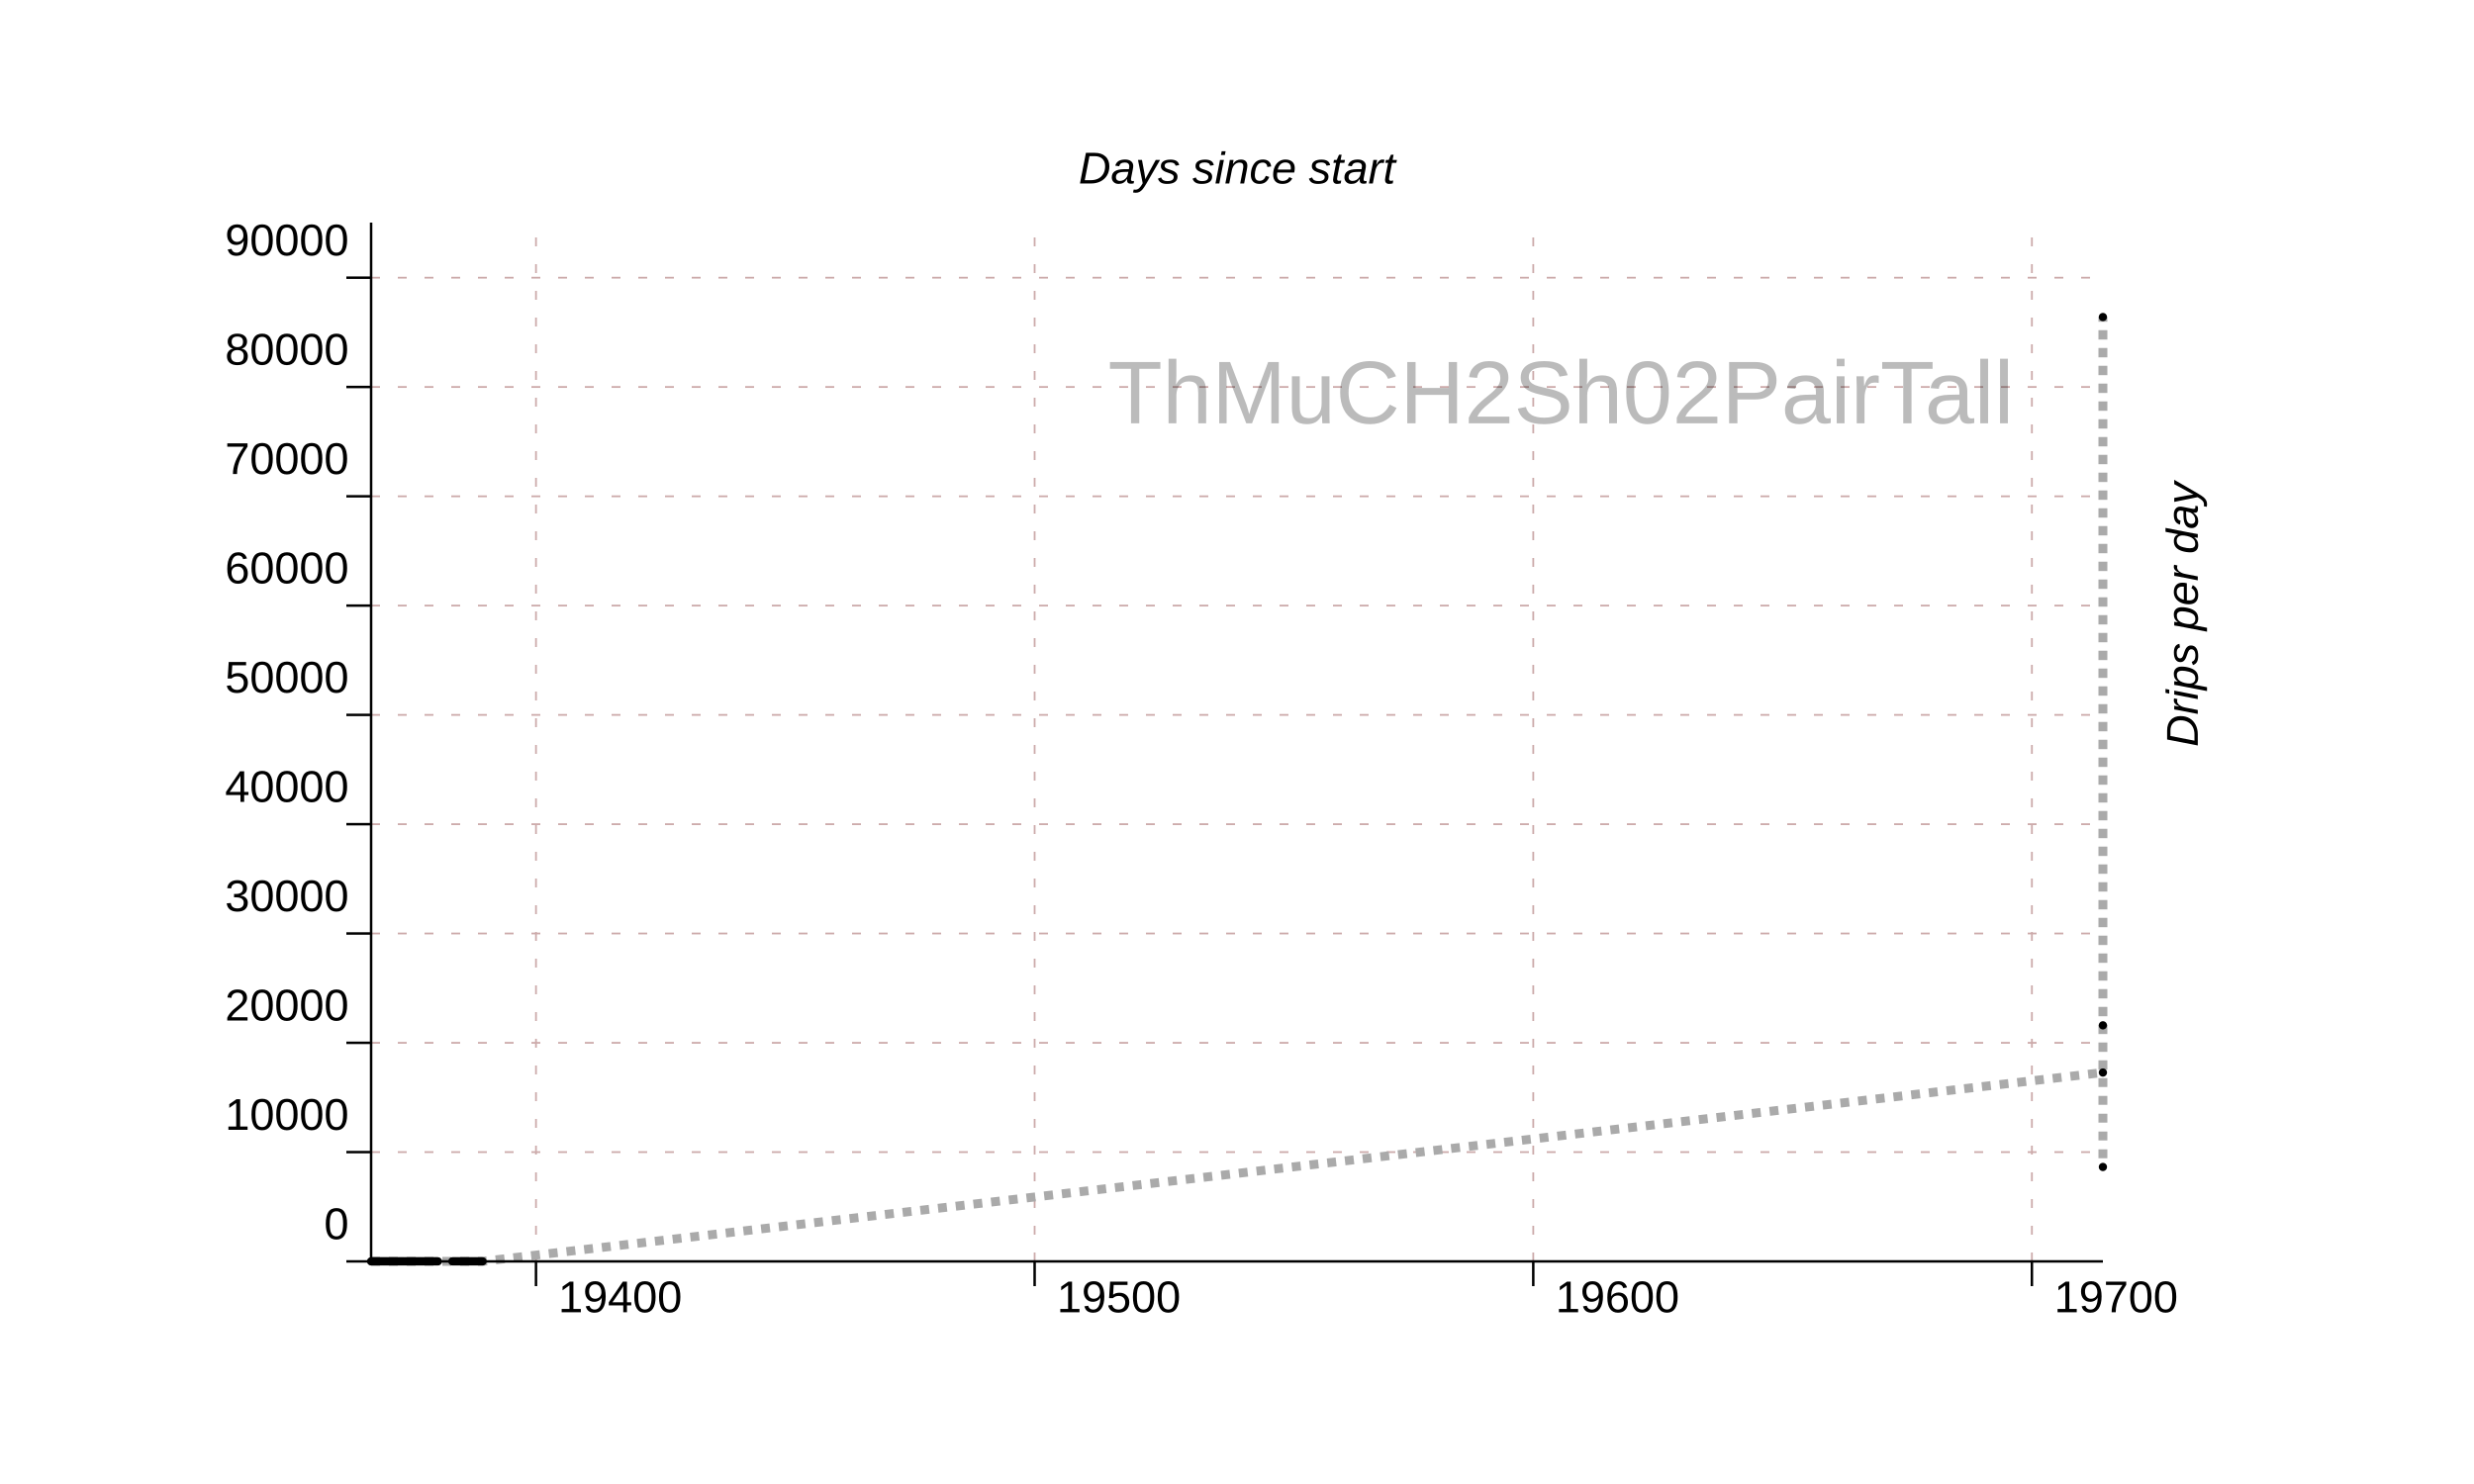
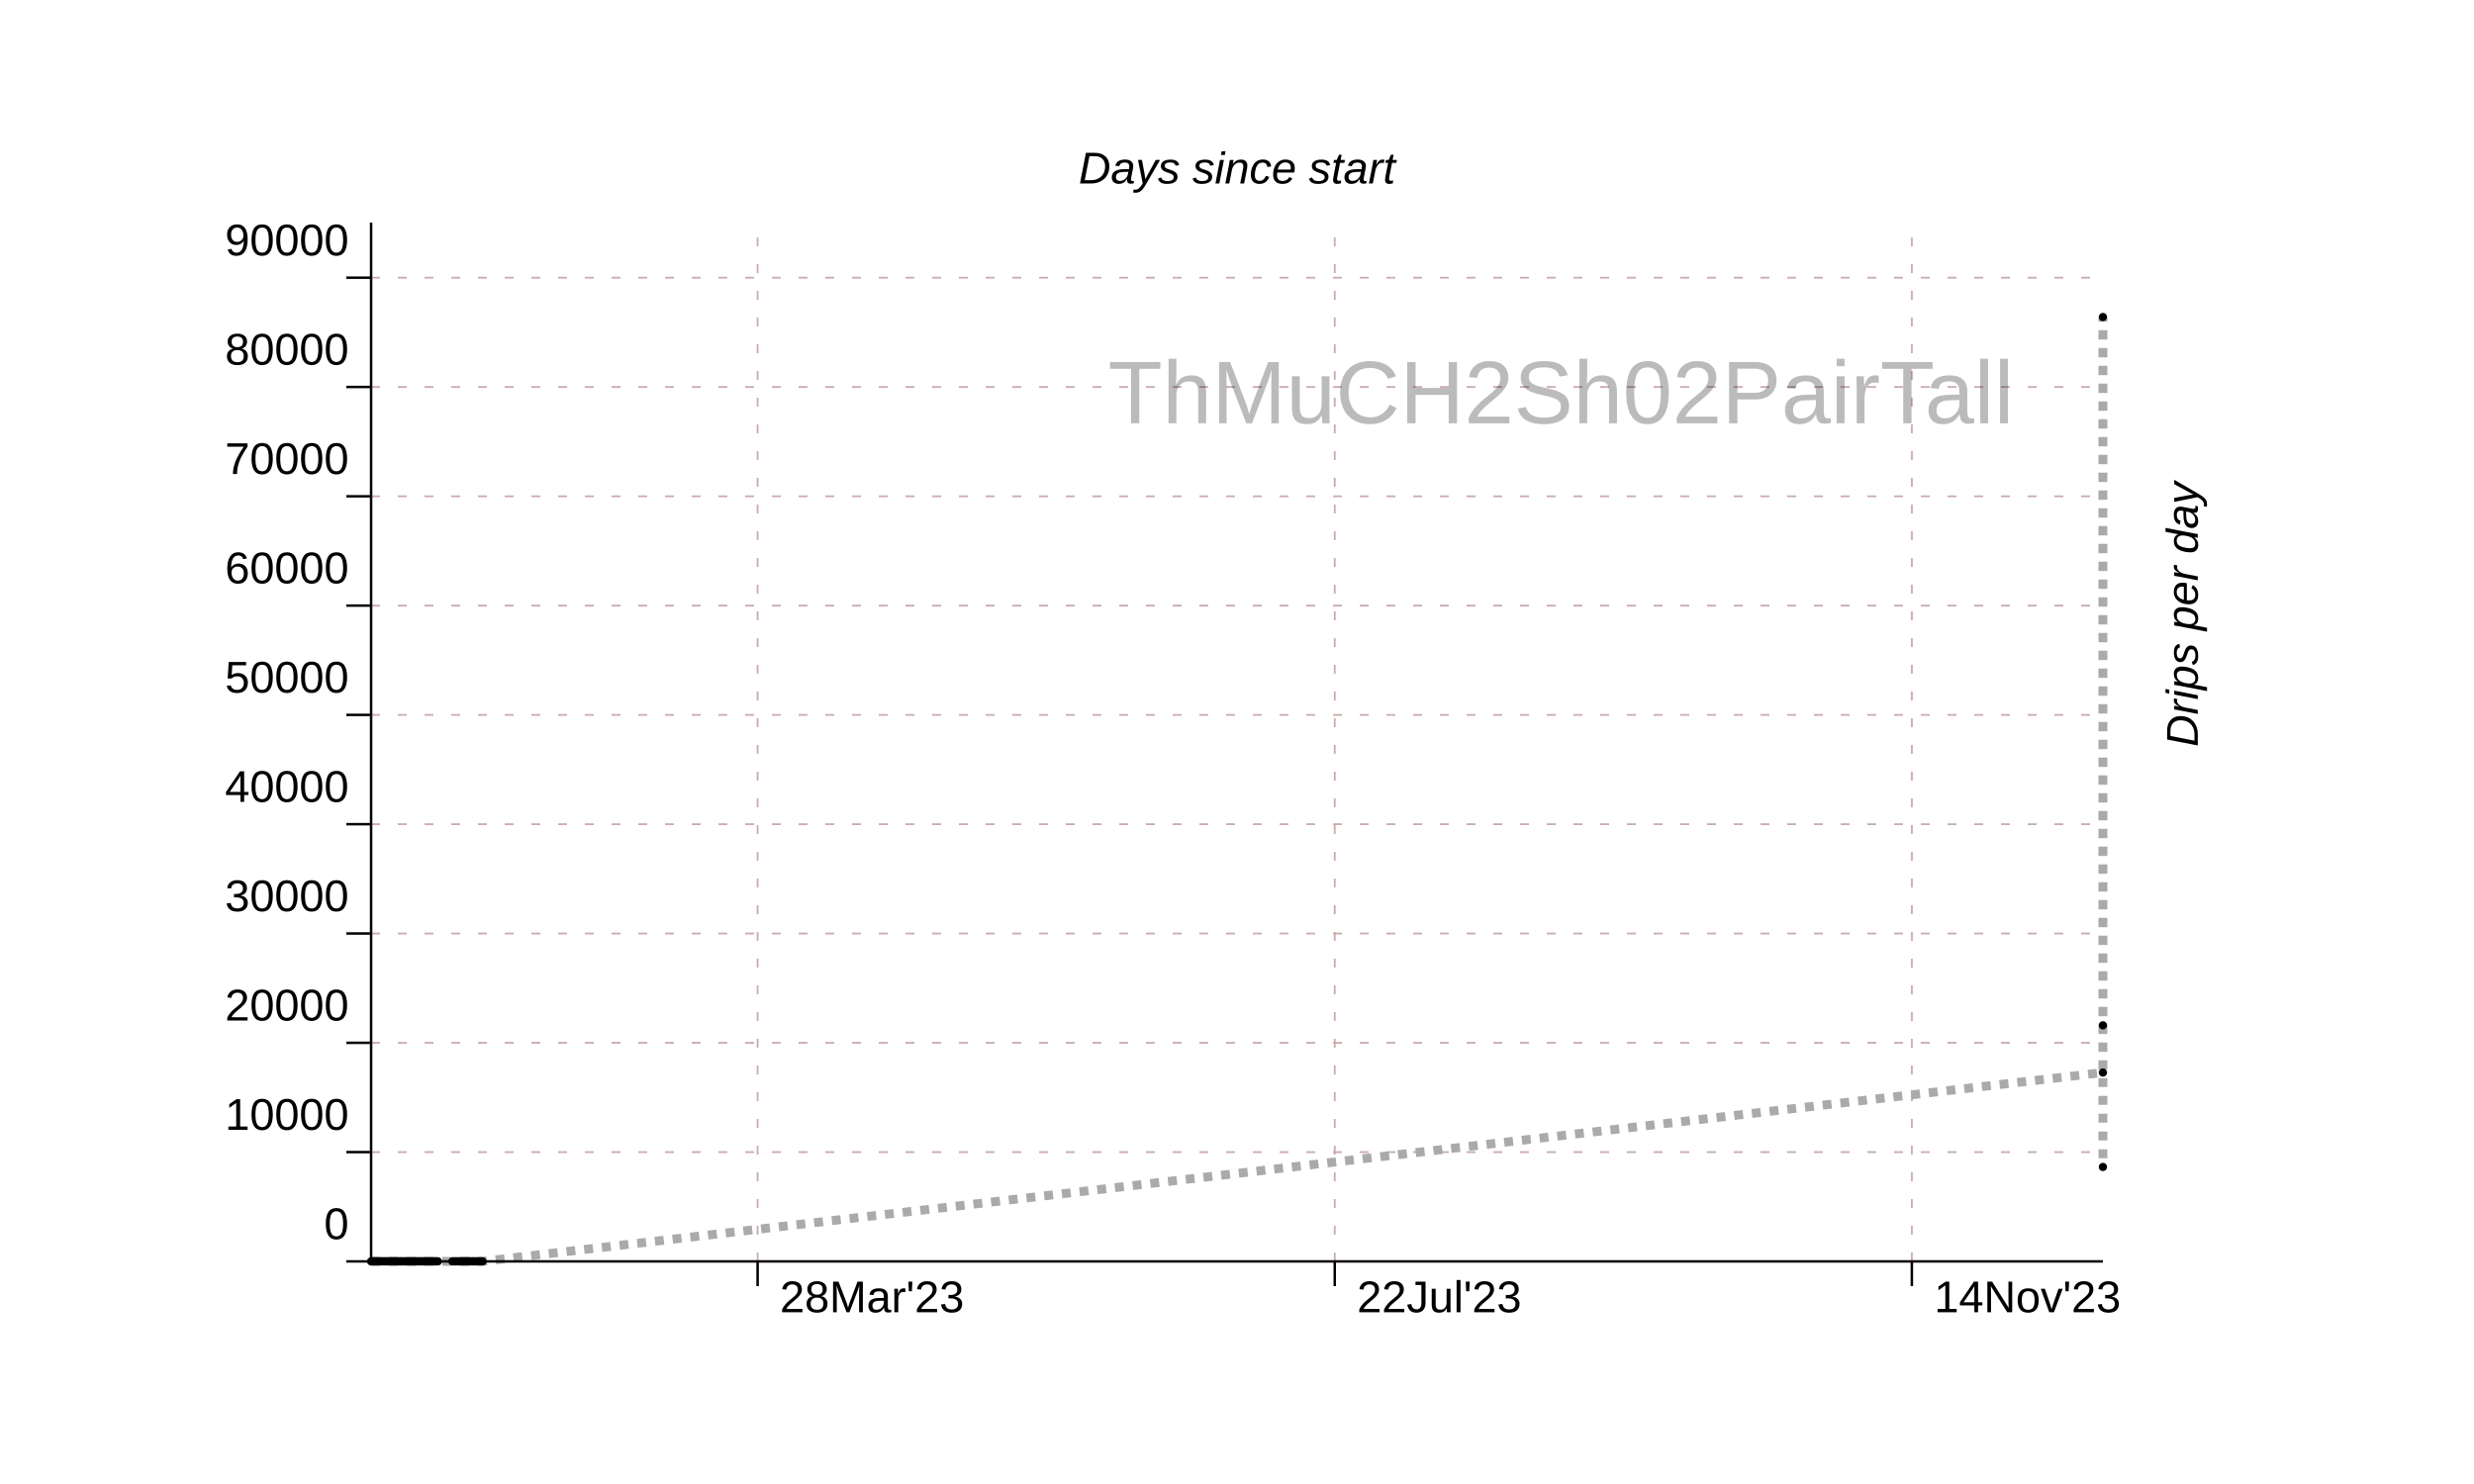
<svg xmlns="http://www.w3.org/2000/svg" version="1.1" viewBox="0 0 1000 600">
  <g>
    <g stroke-dasharray="3.6 7.2" stroke-width="0.72" stroke="#caa">
-       <line x1="216.65" x2="216.65" y1="510.00" y2="90.00" />
-       <line x1="418.20" x2="418.20" y1="510.00" y2="90.00" />
-       <line x1="619.75" x2="619.75" y1="510.00" y2="90.00" />
-       <line x1="821.30" x2="821.30" y1="510.00" y2="90.00" />
+       <line x1="306.23" x2="306.23" y1="510.00" y2="90.00" />
+       <line x1="539.51" x2="539.51" y1="510.00" y2="90.00" />
+       <line x1="772.78" x2="772.78" y1="510.00" y2="90.00" />
      <line x1="150.00" x2="850.00" y1="510.00" y2="510.00" />
      <line x1="150.00" x2="850.00" y1="465.81" y2="465.81" />
      <line x1="150.00" x2="850.00" y1="421.62" y2="421.62" />
      <line x1="150.00" x2="850.00" y1="377.42" y2="377.42" />
      <line x1="150.00" x2="850.00" y1="333.23" y2="333.23" />
      <line x1="150.00" x2="850.00" y1="289.04" y2="289.04" />
      <line x1="150.00" x2="850.00" y1="244.85" y2="244.85" />
      <line x1="150.00" x2="850.00" y1="200.66" y2="200.66" />
      <line x1="150.00" x2="850.00" y1="156.46" y2="156.46" />
      <line x1="150.00" x2="850.00" y1="112.27" y2="112.27" />
    </g>
    <g>
      <text dominant-baseline="hanging" dx="-36.0" dy="18.0" fill="#0004" font-family="Arial, sans-serif" font-size="36" stroke="none" text-anchor="end" x="850.00" y="128.18">ThMuCH2Sh02PairTall</text>
    </g>
    <g>
      <text dominant-baseline="text-bottom" dy="-12.0" fill="black" font-family="Arial, sans-serif" font-size="18.0" font-style="italic" stroke="none" text-anchor="middle" x="500.00" y="90.00">Days since start</text>
    </g>
    <g>
      <text dominant-baseline="central" dx="12.0" dy="12.0" fill="black" font-family="Arial, sans-serif" font-size="18.0" font-style="italic" stroke="none" text-anchor="middle" text-orientation="sideways" writing-mode="vertical-lr" x="850.00" y="300.00">Drips per day</text>
    </g>
    <polyline fill="none" points="150.00,509.98 150.40,509.98 150.79,509.98 151.19,509.98 151.60,509.98 151.99,509.98 152.38,509.98 152.75,509.98 153.15,509.98 153.54,509.98 153.94,509.98 154.33,509.98 154.74,509.98 155.13,509.98 155.53,509.98 155.93,509.98 156.32,509.98 156.73,509.98 157.12,509.98 157.52,509.98 157.91,509.98 158.32,509.98 158.72,509.98 159.11,509.98 159.53,509.98 159.94,509.98 160.33,509.98 160.75,509.98 161.15,509.98 161.55,509.98 161.95,509.98 162.33,509.98 162.72,509.98 163.11,509.98 163.54,509.98 163.95,509.98 164.35,509.98 164.77,509.98 165.17,509.98 165.59,509.98 165.99,509.98 166.37,509.98 166.76,509.98 167.17,509.98 167.57,509.98 167.96,509.98 168.36,509.98 168.77,509.98 169.16,509.98 169.56,509.98 169.96,509.98 170.36,509.98 170.77,509.98 171.18,509.98 171.59,509.98 172.00,509.98 172.42,509.98 172.85,509.98 173.26,509.98 173.67,509.98 174.10,509.98 174.51,509.98 174.93,509.98 175.33,509.98 175.75,509.98 176.17,509.98 176.57,509.98 176.99,509.98 182.86,509.98 183.28,509.98 183.71,509.98 184.13,509.98 184.55,509.98 184.99,509.98 185.41,509.98 185.86,509.98 186.31,509.98 186.74,509.98 187.17,509.98 187.62,509.98 188.08,509.98 188.51,509.98 188.93,509.98 189.36,509.98 189.78,509.98 190.21,509.98 190.66,509.98 191.08,509.98 191.52,509.98 191.96,509.98 192.39,509.98 192.84,509.98 193.28,509.98 193.72,509.98 194.17,509.98 194.60,509.98 195.05,509.98 850.00,433.64 850.00,414.55 850.00,128.18 850.00,471.82" stroke-dasharray="3.6 3.6" stroke-width="3.6" stroke="#aaa" />
    <g>
      <circle cx="150.00" cy="509.98" r="1.667" />
      <circle cx="150.40" cy="509.98" r="1.667" />
      <circle cx="150.79" cy="509.98" r="1.667" />
      <circle cx="151.19" cy="509.98" r="1.667" />
      <circle cx="151.60" cy="509.98" r="1.667" />
      <circle cx="151.99" cy="509.98" r="1.667" />
      <circle cx="152.38" cy="509.98" r="1.667" />
      <circle cx="152.75" cy="509.98" r="1.667" />
      <circle cx="153.15" cy="509.98" r="1.667" />
      <circle cx="153.54" cy="509.98" r="1.667" />
      <circle cx="153.94" cy="509.98" r="1.667" />
      <circle cx="154.33" cy="509.98" r="1.667" />
      <circle cx="154.74" cy="509.98" r="1.667" />
      <circle cx="155.13" cy="509.98" r="1.667" />
      <circle cx="155.53" cy="509.98" r="1.667" />
      <circle cx="155.93" cy="509.98" r="1.667" />
      <circle cx="156.32" cy="509.98" r="1.667" />
      <circle cx="156.73" cy="509.98" r="1.667" />
      <circle cx="157.12" cy="509.98" r="1.667" />
      <circle cx="157.52" cy="509.98" r="1.667" />
      <circle cx="157.91" cy="509.98" r="1.667" />
      <circle cx="158.32" cy="509.98" r="1.667" />
      <circle cx="158.72" cy="509.98" r="1.667" />
      <circle cx="159.11" cy="509.98" r="1.667" />
      <circle cx="159.53" cy="509.98" r="1.667" />
      <circle cx="159.94" cy="509.98" r="1.667" />
      <circle cx="160.33" cy="509.98" r="1.667" />
      <circle cx="160.75" cy="509.98" r="1.667" />
      <circle cx="161.15" cy="509.98" r="1.667" />
      <circle cx="161.55" cy="509.98" r="1.667" />
      <circle cx="161.95" cy="509.98" r="1.667" />
      <circle cx="162.33" cy="509.98" r="1.667" />
      <circle cx="162.72" cy="509.98" r="1.667" />
      <circle cx="163.11" cy="509.98" r="1.667" />
      <circle cx="163.54" cy="509.98" r="1.667" />
      <circle cx="163.95" cy="509.98" r="1.667" />
      <circle cx="164.35" cy="509.98" r="1.667" />
      <circle cx="164.77" cy="509.98" r="1.667" />
      <circle cx="165.17" cy="509.98" r="1.667" />
      <circle cx="165.59" cy="509.98" r="1.667" />
      <circle cx="165.99" cy="509.98" r="1.667" />
      <circle cx="166.37" cy="509.98" r="1.667" />
      <circle cx="166.76" cy="509.98" r="1.667" />
      <circle cx="167.17" cy="509.98" r="1.667" />
      <circle cx="167.57" cy="509.98" r="1.667" />
      <circle cx="167.96" cy="509.98" r="1.667" />
      <circle cx="168.36" cy="509.98" r="1.667" />
      <circle cx="168.77" cy="509.98" r="1.667" />
      <circle cx="169.16" cy="509.98" r="1.667" />
      <circle cx="169.56" cy="509.98" r="1.667" />
      <circle cx="169.96" cy="509.98" r="1.667" />
      <circle cx="170.36" cy="509.98" r="1.667" />
      <circle cx="170.77" cy="509.98" r="1.667" />
      <circle cx="171.18" cy="509.98" r="1.667" />
      <circle cx="171.59" cy="509.98" r="1.667" />
      <circle cx="172.00" cy="509.98" r="1.667" />
      <circle cx="172.42" cy="509.98" r="1.667" />
      <circle cx="172.85" cy="509.98" r="1.667" />
      <circle cx="173.26" cy="509.98" r="1.667" />
      <circle cx="173.67" cy="509.98" r="1.667" />
      <circle cx="174.10" cy="509.98" r="1.667" />
      <circle cx="174.51" cy="509.98" r="1.667" />
      <circle cx="174.93" cy="509.98" r="1.667" />
      <circle cx="175.33" cy="509.98" r="1.667" />
      <circle cx="175.75" cy="509.98" r="1.667" />
      <circle cx="176.17" cy="509.98" r="1.667" />
      <circle cx="176.57" cy="509.98" r="1.667" />
      <circle cx="176.99" cy="509.98" r="1.667" />
      <circle cx="182.86" cy="509.98" r="1.667" />
      <circle cx="183.28" cy="509.98" r="1.667" />
      <circle cx="183.71" cy="509.98" r="1.667" />
      <circle cx="184.13" cy="509.98" r="1.667" />
      <circle cx="184.55" cy="509.98" r="1.667" />
      <circle cx="184.99" cy="509.98" r="1.667" />
      <circle cx="185.41" cy="509.98" r="1.667" />
      <circle cx="185.86" cy="509.98" r="1.667" />
      <circle cx="186.31" cy="509.98" r="1.667" />
      <circle cx="186.74" cy="509.98" r="1.667" />
      <circle cx="187.17" cy="509.98" r="1.667" />
      <circle cx="187.62" cy="509.98" r="1.667" />
      <circle cx="188.08" cy="509.98" r="1.667" />
      <circle cx="188.51" cy="509.98" r="1.667" />
      <circle cx="188.93" cy="509.98" r="1.667" />
      <circle cx="189.36" cy="509.98" r="1.667" />
      <circle cx="189.78" cy="509.98" r="1.667" />
      <circle cx="190.21" cy="509.98" r="1.667" />
      <circle cx="190.66" cy="509.98" r="1.667" />
      <circle cx="191.08" cy="509.98" r="1.667" />
      <circle cx="191.52" cy="509.98" r="1.667" />
      <circle cx="191.96" cy="509.98" r="1.667" />
      <circle cx="192.39" cy="509.98" r="1.667" />
      <circle cx="192.84" cy="509.98" r="1.667" />
      <circle cx="193.28" cy="509.98" r="1.667" />
      <circle cx="193.72" cy="509.98" r="1.667" />
      <circle cx="194.17" cy="509.98" r="1.667" />
      <circle cx="194.60" cy="509.98" r="1.667" />
      <circle cx="195.05" cy="509.98" r="1.667" />
      <circle cx="850.00" cy="433.64" r="1.667" />
      <circle cx="850.00" cy="414.55" r="1.667" />
      <circle cx="850.00" cy="128.18" r="1.667" />
      <circle cx="850.00" cy="471.82" r="1.667" />
    </g>
    <g stroke="black">
-       <line x1="216.65" x2="216.65" y1="510.00" y2="520.00" />
-       <line x1="418.20" x2="418.20" y1="510.00" y2="520.00" />
-       <line x1="619.75" x2="619.75" y1="510.00" y2="520.00" />
-       <line x1="821.30" x2="821.30" y1="510.00" y2="520.00" />
+       <line x1="306.23" x2="306.23" y1="510.00" y2="520.00" />
+       <line x1="539.51" x2="539.51" y1="510.00" y2="520.00" />
+       <line x1="772.78" x2="772.78" y1="510.00" y2="520.00" />
      <g fill="black" font-family="Arial, sans-serif" font-size="18.0" stroke="none" text-anchor="start" transform="translate(9.0 0.0)">
-         <text x="216.65" y="530.57">19400</text>
-         <text x="418.20" y="530.57">19500</text>
-         <text x="619.75" y="530.57">19600</text>
-         <text x="821.30" y="530.57">19700</text>
+         <text x="306.23" y="530.57">28Mar'23</text>
+         <text x="539.51" y="530.57">22Jul'23</text>
+         <text x="772.78" y="530.57">14Nov'23</text>
      </g>
      <line x1="150.00" x2="850.00" y1="510.00" y2="510.00" />
    </g>
    <g stroke="black">
      <line x1="150.00" x2="140.00" y1="510.00" y2="510.00" />
      <line x1="150.00" x2="140.00" y1="465.81" y2="465.81" />
      <line x1="150.00" x2="140.00" y1="421.62" y2="421.62" />
      <line x1="150.00" x2="140.00" y1="377.42" y2="377.42" />
      <line x1="150.00" x2="140.00" y1="333.23" y2="333.23" />
      <line x1="150.00" x2="140.00" y1="289.04" y2="289.04" />
      <line x1="150.00" x2="140.00" y1="244.85" y2="244.85" />
      <line x1="150.00" x2="140.00" y1="200.66" y2="200.66" />
      <line x1="150.00" x2="140.00" y1="156.46" y2="156.46" />
      <line x1="150.00" x2="140.00" y1="112.27" y2="112.27" />
      <g fill="black" font-family="Arial, sans-serif" font-size="18.0" stroke="none" text-anchor="end">
        <text x="141.00" y="501.00">0</text>
        <text x="141.00" y="456.81">10000</text>
        <text x="141.00" y="412.62">20000</text>
        <text x="141.00" y="368.42">30000</text>
        <text x="141.00" y="324.23">40000</text>
        <text x="141.00" y="280.04">50000</text>
        <text x="141.00" y="235.85">60000</text>
        <text x="141.00" y="191.66">70000</text>
        <text x="141.00" y="147.46">80000</text>
        <text x="141.00" y="103.27">90000</text>
      </g>
      <line x1="150.00" x2="150.00" y1="510.00" y2="90.00" />
    </g>
  </g>
</svg>
